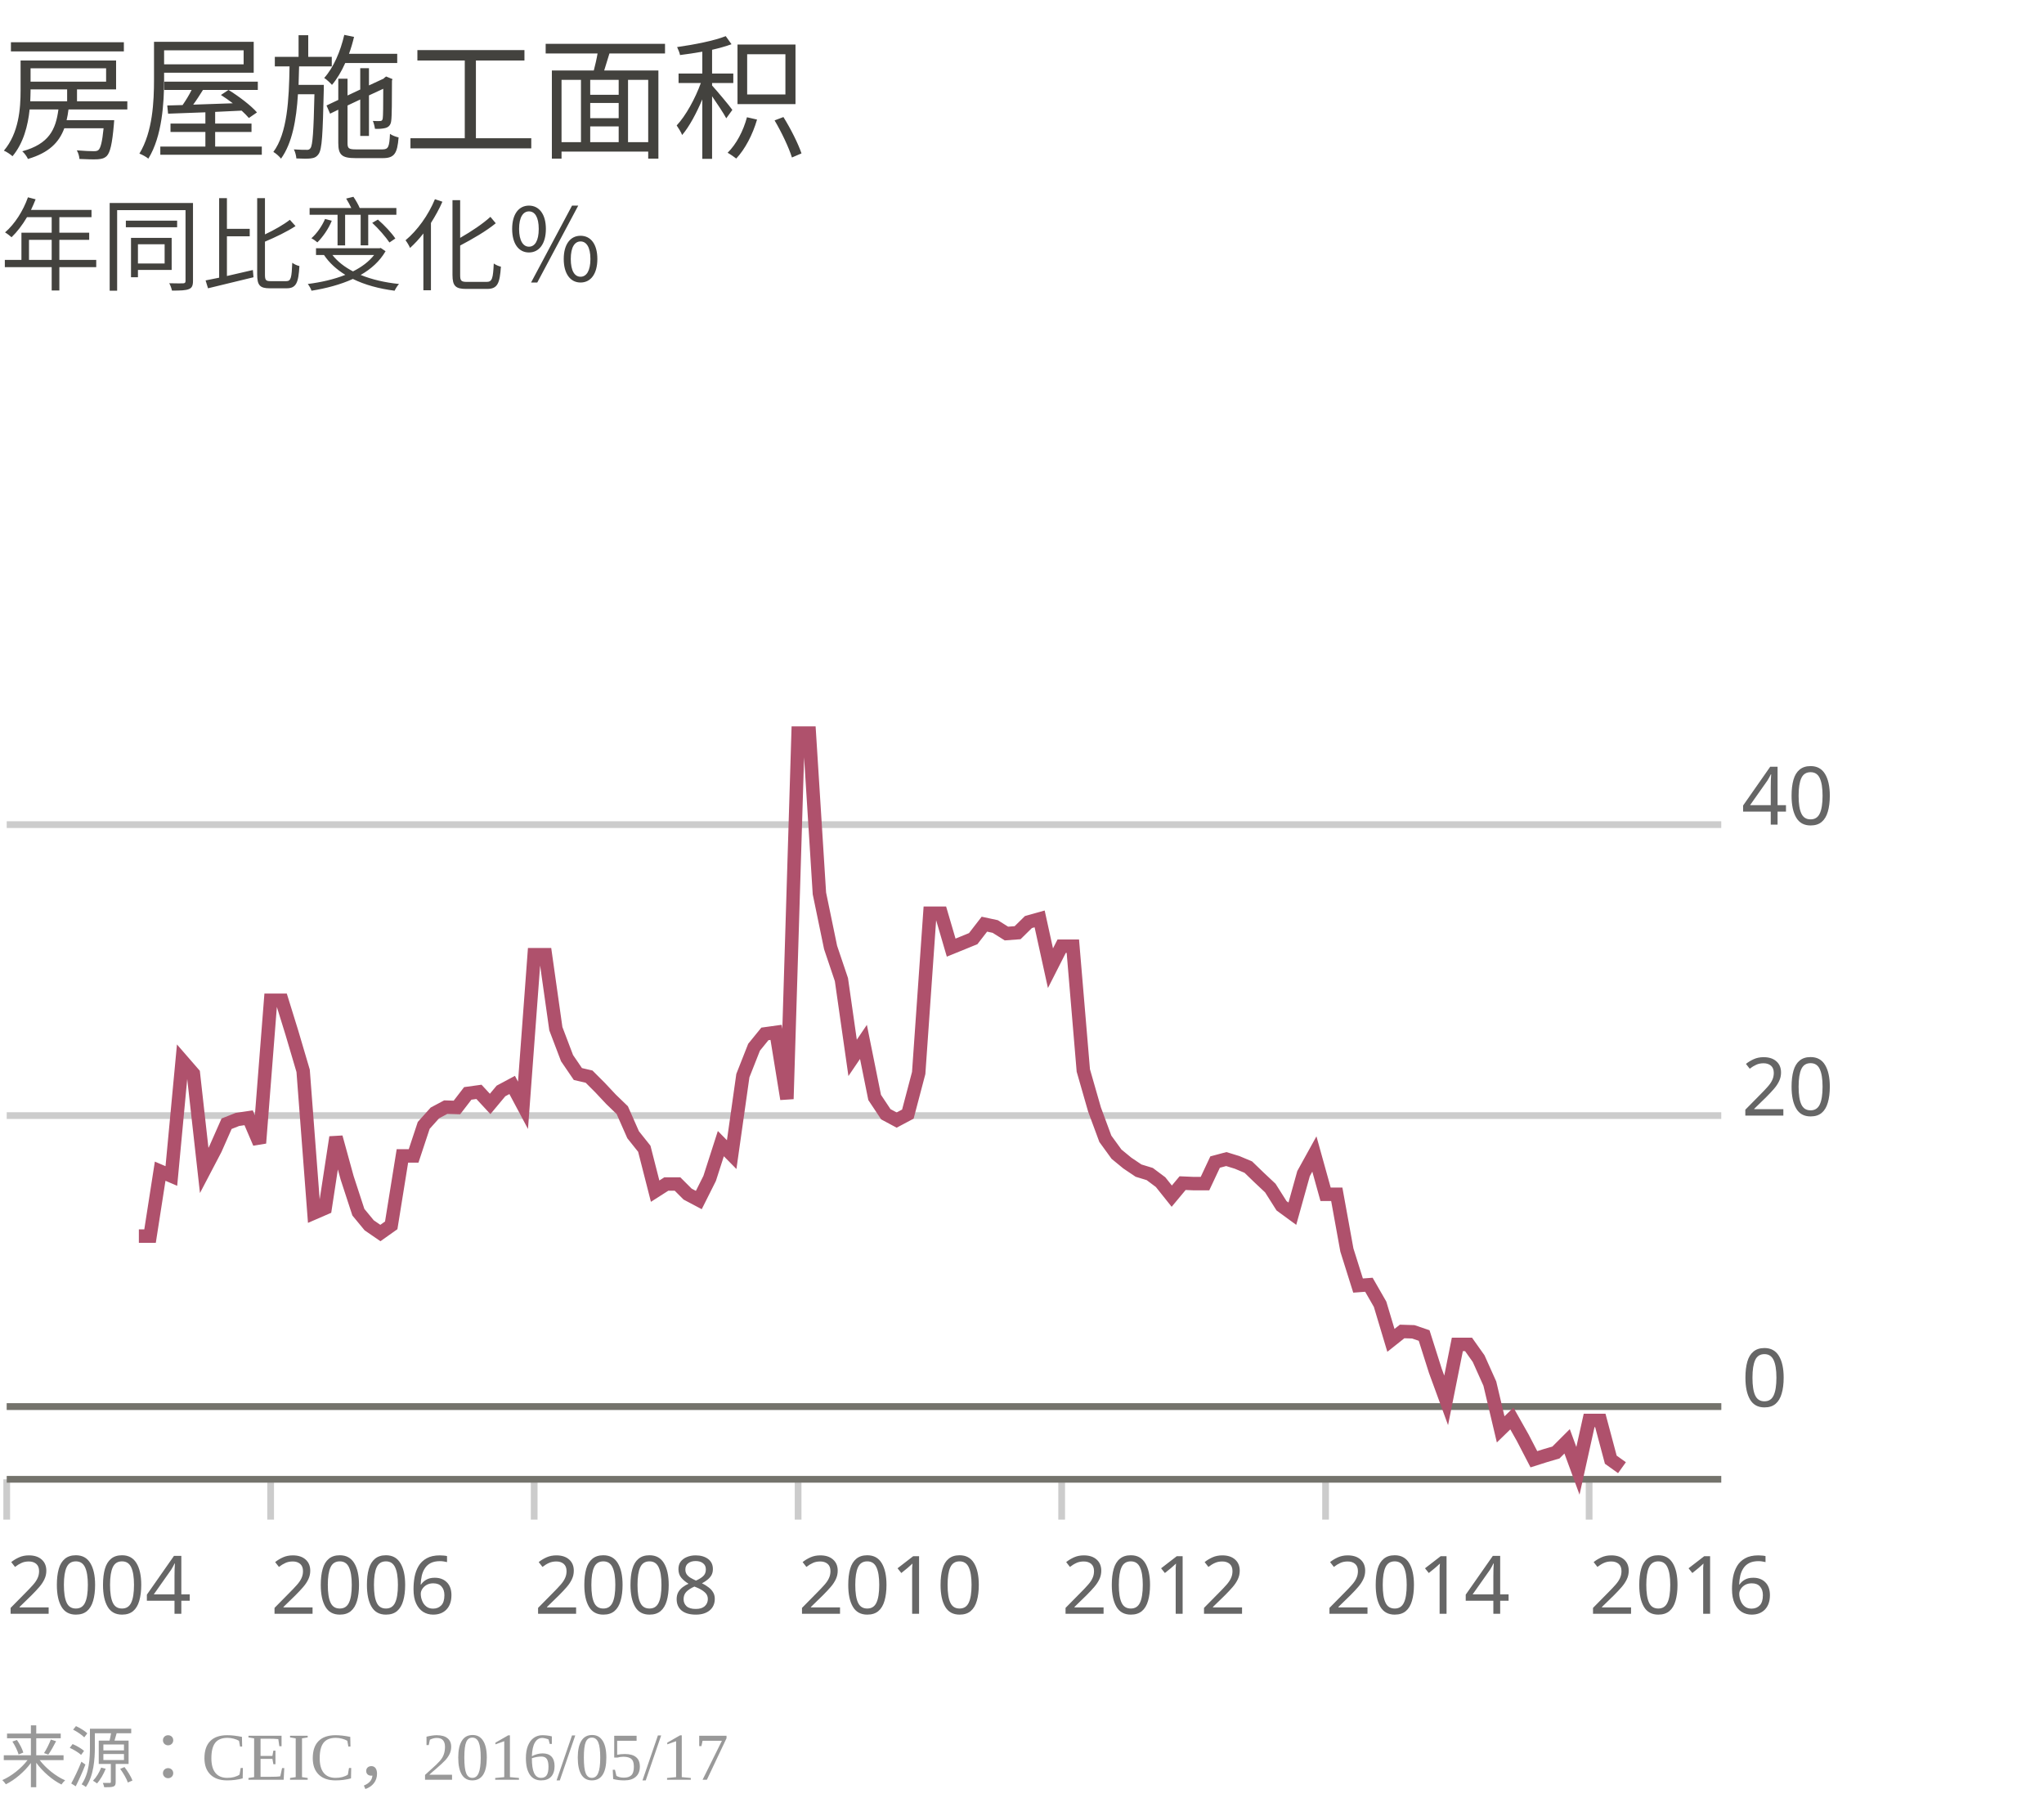
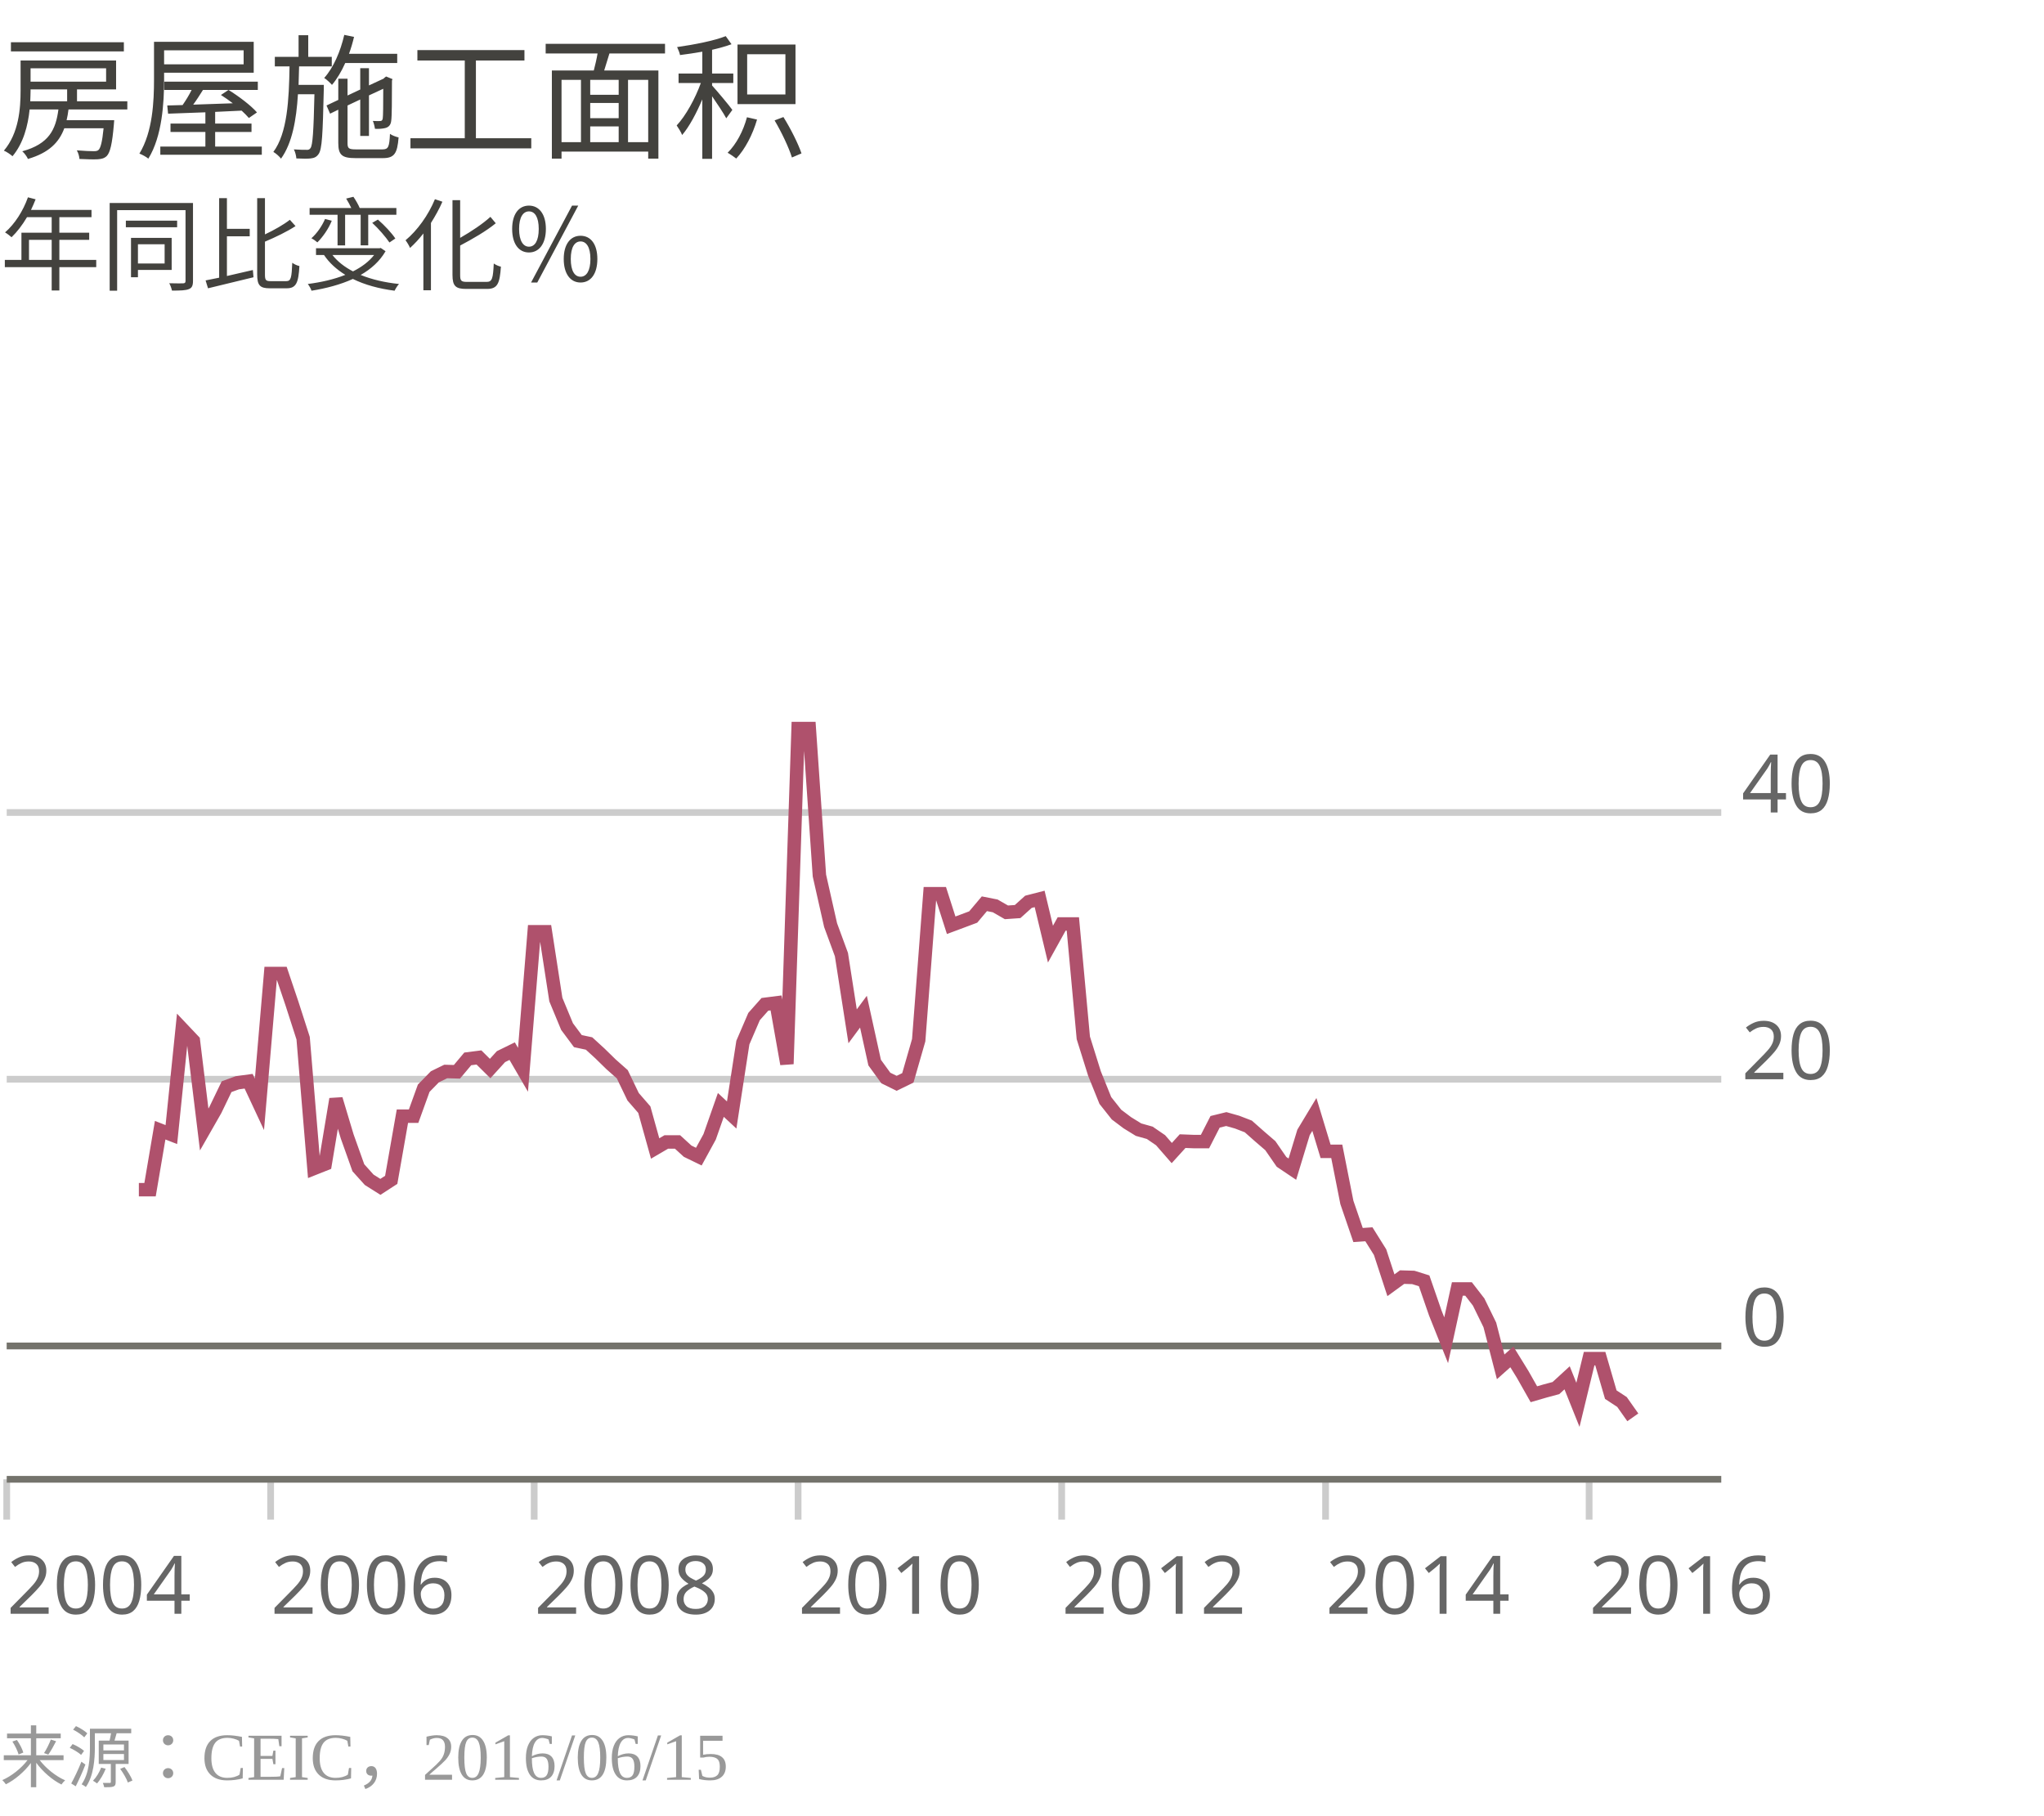
<svg xmlns="http://www.w3.org/2000/svg" viewBox="0 0 304 270">
  <text class="chart-title" fill="#43423e" font-size="20" y="22">房屋施工面积</text>
  <text class="chart-subtitle" fill="#43423e" font-size="15" y="42">年同比变化％</text>
-   <text class="chart-source" font-size="10" fill-opacity="0.4" y="265">来源：CEIC，2016/05/17</text>
+   <text class="chart-source" font-size="10" fill-opacity="0.4" y="265">来源：CEIC，2016/06/15</text>
  <g transform="translate(1,100)">
    <g transform="translate(0,120)" class="x axis">
      <g class="tick" style="" transform="translate(0,0)">
        <line y2="6" x2="0" fill="none" stroke="#000" stroke-opacity="0.2" />
        <text dy="0" style="" y="20" x="0" font-family="MetricWeb,sans-serif" fill-opacity="0.6" font-size="12" text-anchor="start">2004</text>
      </g>
      <g class="tick" style="" transform="translate(39.25142,0)">
        <line y2="6" x2="0" fill="none" stroke="#000" stroke-opacity="0.2" />
        <text dy="0" style="" y="20" x="0" font-family="MetricWeb,sans-serif" fill-opacity="0.6" font-size="12" text-anchor="start">2006</text>
      </g>
      <g class="tick" style="" transform="translate(78.44915,0)">
        <line y2="6" x2="0" fill="none" stroke="#000" stroke-opacity="0.2" />
        <text dy="0" style="" y="20" x="0" font-family="MetricWeb,sans-serif" fill-opacity="0.6" font-size="12" text-anchor="start">2008</text>
      </g>
      <g class="tick" style="" transform="translate(117.7006,0)">
        <line y2="6" x2="0" fill="none" stroke="#000" stroke-opacity="0.2" />
        <text dy="0" style="" y="20" x="0" font-family="MetricWeb,sans-serif" fill-opacity="0.6" font-size="12" text-anchor="start">2010</text>
      </g>
      <g class="tick" style="" transform="translate(156.8983,0)">
        <line y2="6" x2="0" fill="none" stroke="#000" stroke-opacity="0.2" />
        <text dy="0" style="" y="20" x="0" font-family="MetricWeb,sans-serif" fill-opacity="0.6" font-size="12" text-anchor="start">2012</text>
      </g>
      <g class="tick" style="" transform="translate(196.1497,0)">
        <line y2="6" x2="0" fill="none" stroke="#000" stroke-opacity="0.2" />
        <text dy="0" style="" y="20" x="0" font-family="MetricWeb,sans-serif" fill-opacity="0.6" font-size="12" text-anchor="start">2014</text>
      </g>
      <g class="tick" style="" transform="translate(235.3474,0)">
        <line y2="6" x2="0" fill="none" stroke="#000" stroke-opacity="0.2" />
        <text dy="0" style="" y="20" x="0" font-family="MetricWeb,sans-serif" fill-opacity="0.6" font-size="12" text-anchor="start">2016</text>
      </g>
      <path class="domain" d="M0,0V0H255V0" fill="none" stroke="#74736c" />
    </g>
    <g transform="translate(255,0)" class="y axis">
-       <g class="tick" style="" transform="translate(0,109.1818)">
+       <g class="tick" style="" transform="translate(0,100.1667)">
        <line x2="-255" y2="0" fill="none" stroke="#000" stroke-opacity="0.2" />
        <text dy="0" style="text-anchor: start;" x="3" y="0" font-family="MetricWeb,sans-serif" fill-opacity="0.6" font-size="12">0</text>
      </g>
-       <g class="tick" style="" transform="translate(0,65.90909)">
+       <g class="tick" style="" transform="translate(0,60.5)">
        <line x2="-255" y2="0" fill="none" stroke="#000" stroke-opacity="0.2" />
        <text dy="0" style="text-anchor: start;" x="3" y="0" font-family="MetricWeb,sans-serif" fill-opacity="0.6" font-size="12">20</text>
      </g>
-       <g class="tick" style="" transform="translate(0,22.63636)">
+       <g class="tick" style="" transform="translate(0,20.83333)">
        <line x2="-255" y2="0" fill="none" stroke="#000" stroke-opacity="0.2" />
        <text dy="0" style="text-anchor: start;" x="3" y="0" font-family="MetricWeb,sans-serif" fill-opacity="0.6" font-size="12">40</text>
      </g>
      <path class="domain" d="M-255,1H0V120H-255" fill="none" stroke="#000" stroke-opacity="0" />
-       <line class="highlight-line" x1="0" x2="-255" y1="109.182" y2="109.182" fill="none" stroke="#74736c" />
+       <line class="highlight-line" x1="0" x2="-255" y1="100.167" y2="100.167" fill="none" stroke="#74736c" />
    </g>
    <g>
-       <path d="M19.653,83.83L21.317,83.83L22.821,74.179L24.485,74.892L26.096,57.748L27.761,59.666L29.371,74.067L31.036,70.888L32.701,67.118L34.311,66.482L35.976,66.235L37.587,69.997L39.251,48.757L40.916,48.757L42.419,53.611L44.084,59.251L45.695,80.389L47.359,79.667L48.97,69.131L50.635,75.185L52.299,80.276L53.91,82.228L55.575,83.374L57.186,82.232L58.85,71.906L60.515,71.906L62.018,67.369L63.683,65.511L65.294,64.653L66.958,64.704L68.569,62.61L70.234,62.379L71.898,64.178L73.509,62.245L75.174,61.354L76.785,64.38L78.449,41.984L80.114,41.984L81.671,52.986L83.335,57.365L84.946,59.728L86.611,60.115L88.222,61.724L89.886,63.497L91.551,65.104L93.162,68.755L94.826,70.842L96.437,77.148L98.102,76.085L99.766,76.085L101.27,77.587L102.934,78.468L104.545,75.254L106.21,70.078L107.821,71.714L109.485,59.965L111.15,55.743L112.761,53.761L114.425,53.531L116.036,63.438L117.701,9.02L119.365,9.02L120.869,32.865L122.533,40.91L124.144,45.688L125.809,57.326L127.419,54.95L129.084,63.21L130.749,65.713L132.359,66.576L134.024,65.689L135.635,59.577L137.299,35.81L138.964,35.81L140.467,40.93L142.132,40.253L143.743,39.595L145.407,37.442L147.018,37.789L148.683,38.835L150.347,38.71L151.958,37.125L153.623,36.658L155.234,43.992L156.898,40.716L158.563,40.716L160.12,59.201L161.785,65.002L163.395,69.36L165.06,71.651L166.671,72.975L168.335,74.093L170,74.602L171.611,75.806L173.275,77.89L174.886,75.954L176.551,76.026L178.215,76.026L179.719,72.82L181.383,72.374L182.994,72.871L184.659,73.57L186.27,75.126L187.934,76.69L189.599,79.321L191.21,80.5L192.874,74.536L194.485,71.621L196.15,77.611L197.814,77.611L199.318,85.897L200.982,91.187L202.593,91.067L204.258,93.967L205.869,99.337L207.533,98.014L209.198,98.067L210.809,98.616L212.473,103.858L214.084,108.26L215.749,99.937L217.413,99.937L218.917,102.059L220.581,105.77L222.192,112.575L223.857,110.957L225.467,113.81L227.132,117.018L228.797,116.49L230.407,116.018L232.072,114.352L233.683,118.738L235.347,111.243L237.012,111.243L238.569,117.083L240.234,118.273" stroke-width="2" fill="none" stroke="#af516c" />
+       <path d="M19.653,76.928L21.317,76.928L22.821,68.081L24.485,68.734L26.096,53.019L27.761,54.778L29.371,67.978L31.036,65.064L32.701,61.608L34.311,61.026L35.976,60.799L37.587,64.247L39.251,44.777L40.916,44.777L42.419,49.227L44.084,54.396L45.695,73.773L47.359,73.112L48.97,63.453L50.635,69.003L52.299,73.67L53.91,75.459L55.575,76.509L57.186,75.463L58.85,65.997L60.515,65.997L62.018,61.838L63.683,60.135L65.294,59.349L66.958,59.396L68.569,57.476L70.234,57.264L71.898,58.913L73.509,57.141L75.174,56.325L76.785,59.098L78.449,38.569L80.114,38.569L81.671,48.654L83.335,52.668L84.946,54.834L86.611,55.188L88.222,56.663L89.886,58.289L91.551,59.762L93.162,63.109L94.826,65.022L96.437,70.802L98.102,69.828L99.766,69.828L101.27,71.204L102.934,72.013L104.545,69.066L106.21,64.322L107.821,65.821L109.485,55.052L111.15,51.181L112.761,49.364L114.425,49.153L116.036,58.235L117.701,8.352L119.365,8.352L120.869,30.21L122.533,37.584L124.144,41.964L125.809,52.632L127.419,50.454L129.084,58.026L130.749,60.32L132.359,61.112L134.024,60.298L135.635,54.696L137.299,32.909L138.964,32.909L140.467,37.602L142.132,36.982L143.743,36.378L145.407,34.405L147.018,34.724L148.683,35.682L150.347,35.567L151.958,34.115L153.623,33.687L155.234,40.409L156.898,37.407L158.563,37.407L160.12,54.351L161.785,59.668L163.395,63.664L165.06,65.764L166.671,66.977L168.335,68.002L170,68.469L171.611,69.572L173.275,71.482L174.886,69.708L176.551,69.773L178.215,69.773L179.719,66.835L181.383,66.426L182.994,66.882L184.659,67.523L186.27,68.949L187.934,70.382L189.599,72.794L191.21,73.875L192.874,68.408L194.485,65.736L196.15,71.226L197.814,71.226L199.318,78.822L200.982,83.672L202.593,83.561L204.258,86.219L205.869,91.142L207.533,89.93L209.198,89.978L210.809,90.482L212.473,95.286L214.084,99.322L215.749,91.692L217.413,91.692L218.917,93.637L220.581,97.039L222.192,103.277L223.857,101.794L225.467,104.409L227.132,107.349L228.797,106.866L230.407,106.434L232.072,104.906L233.683,108.926L235.347,102.056L237.012,102.056L238.569,107.409L240.234,108.5L241.845,110.786" stroke-width="2" fill="none" stroke="#af516c" />
    </g>
  </g>
</svg>
